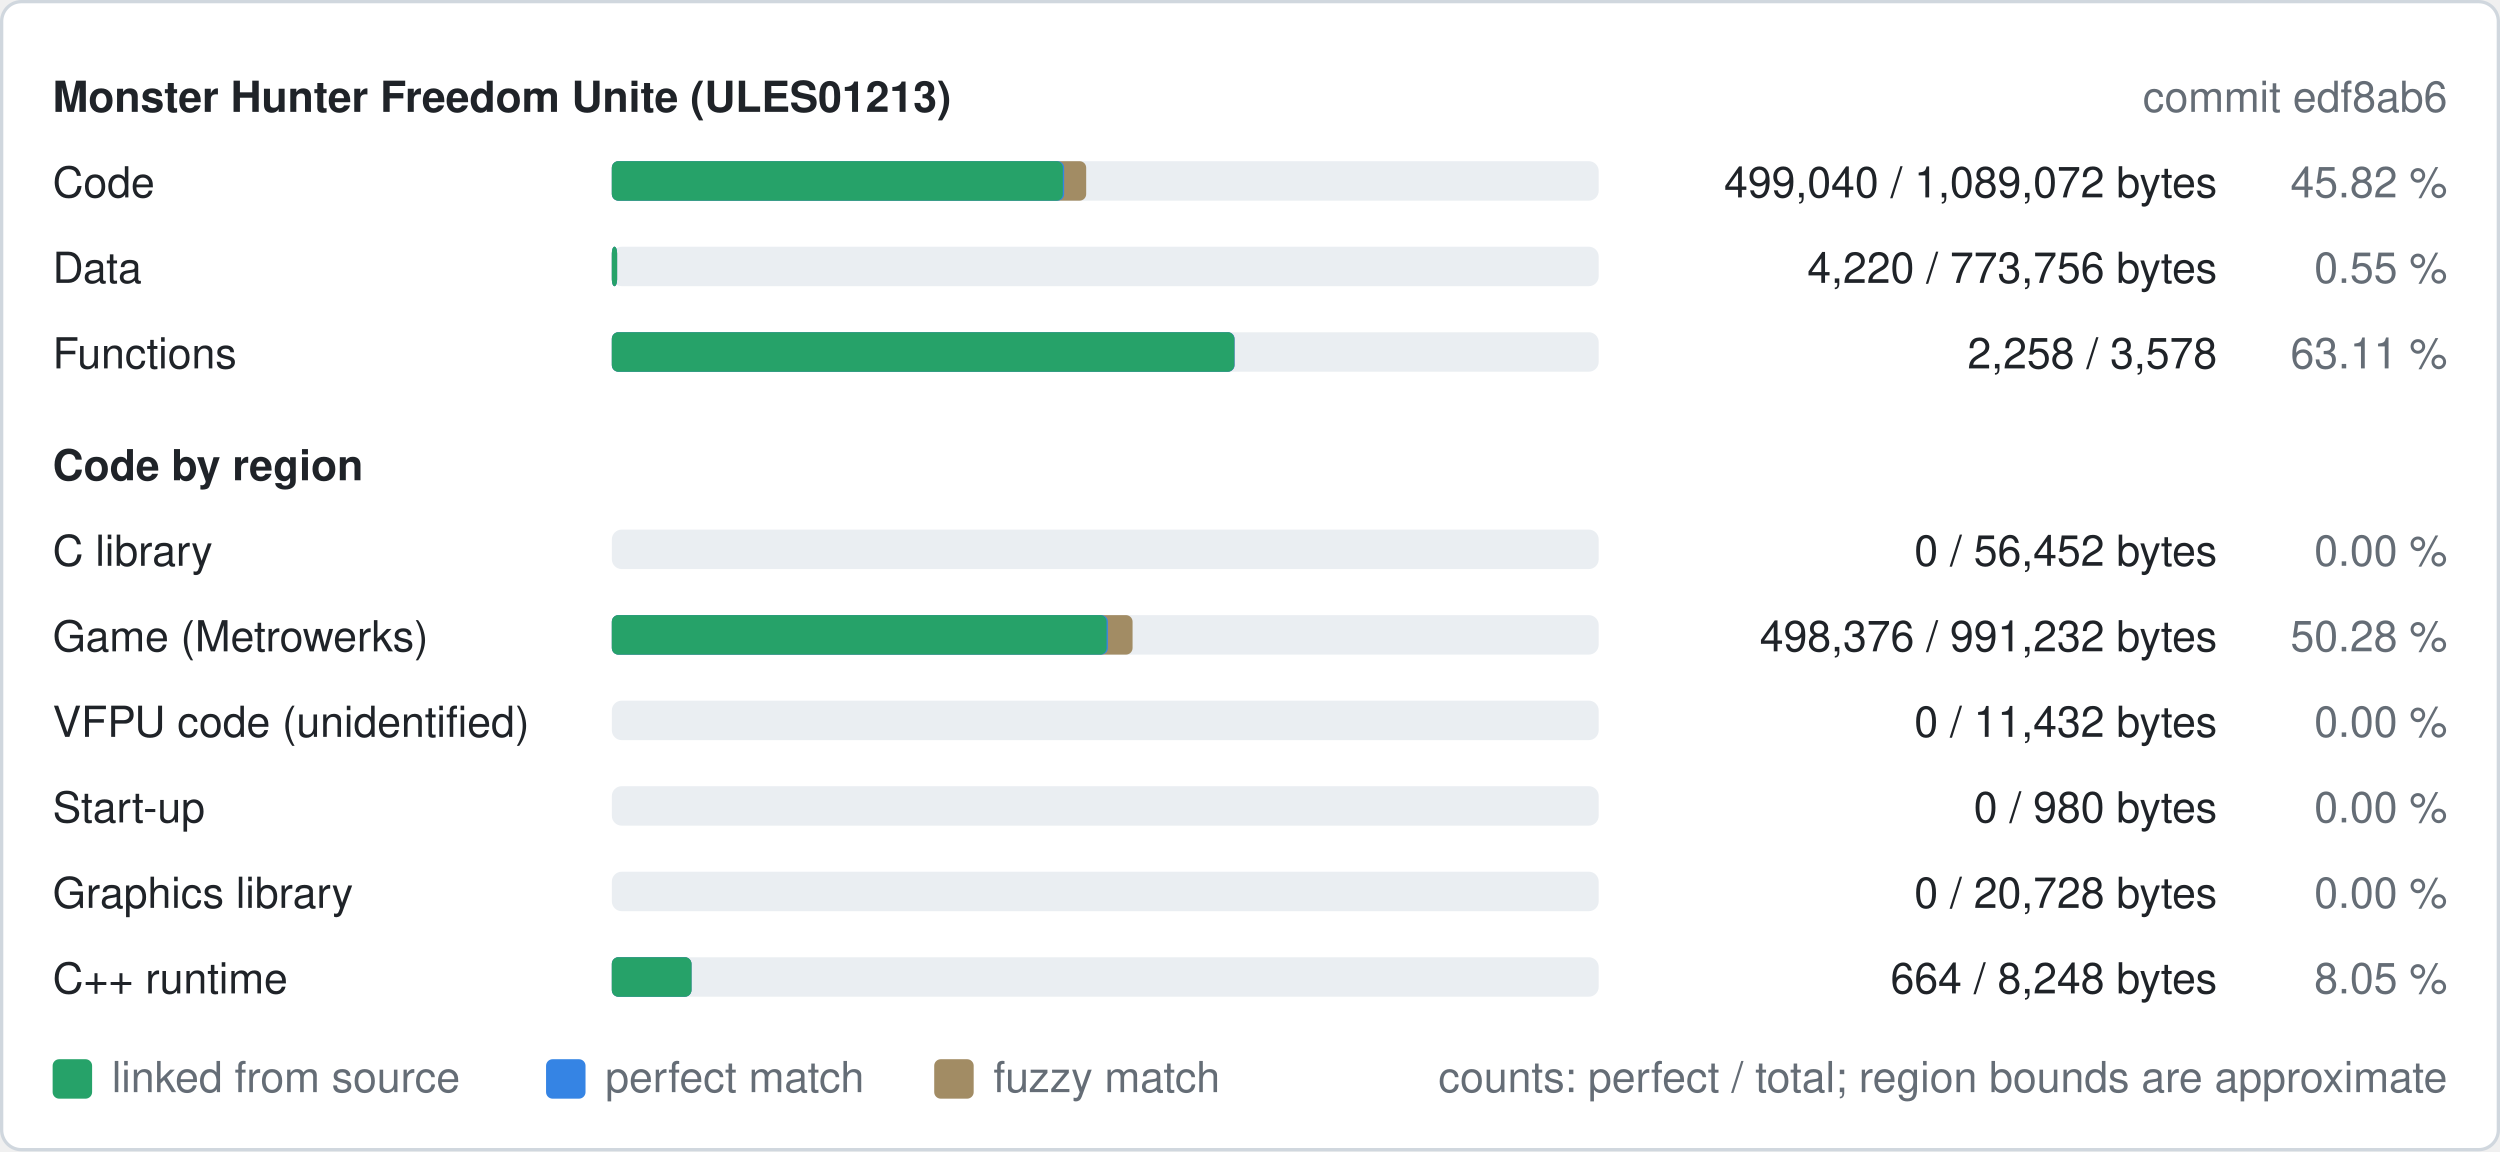
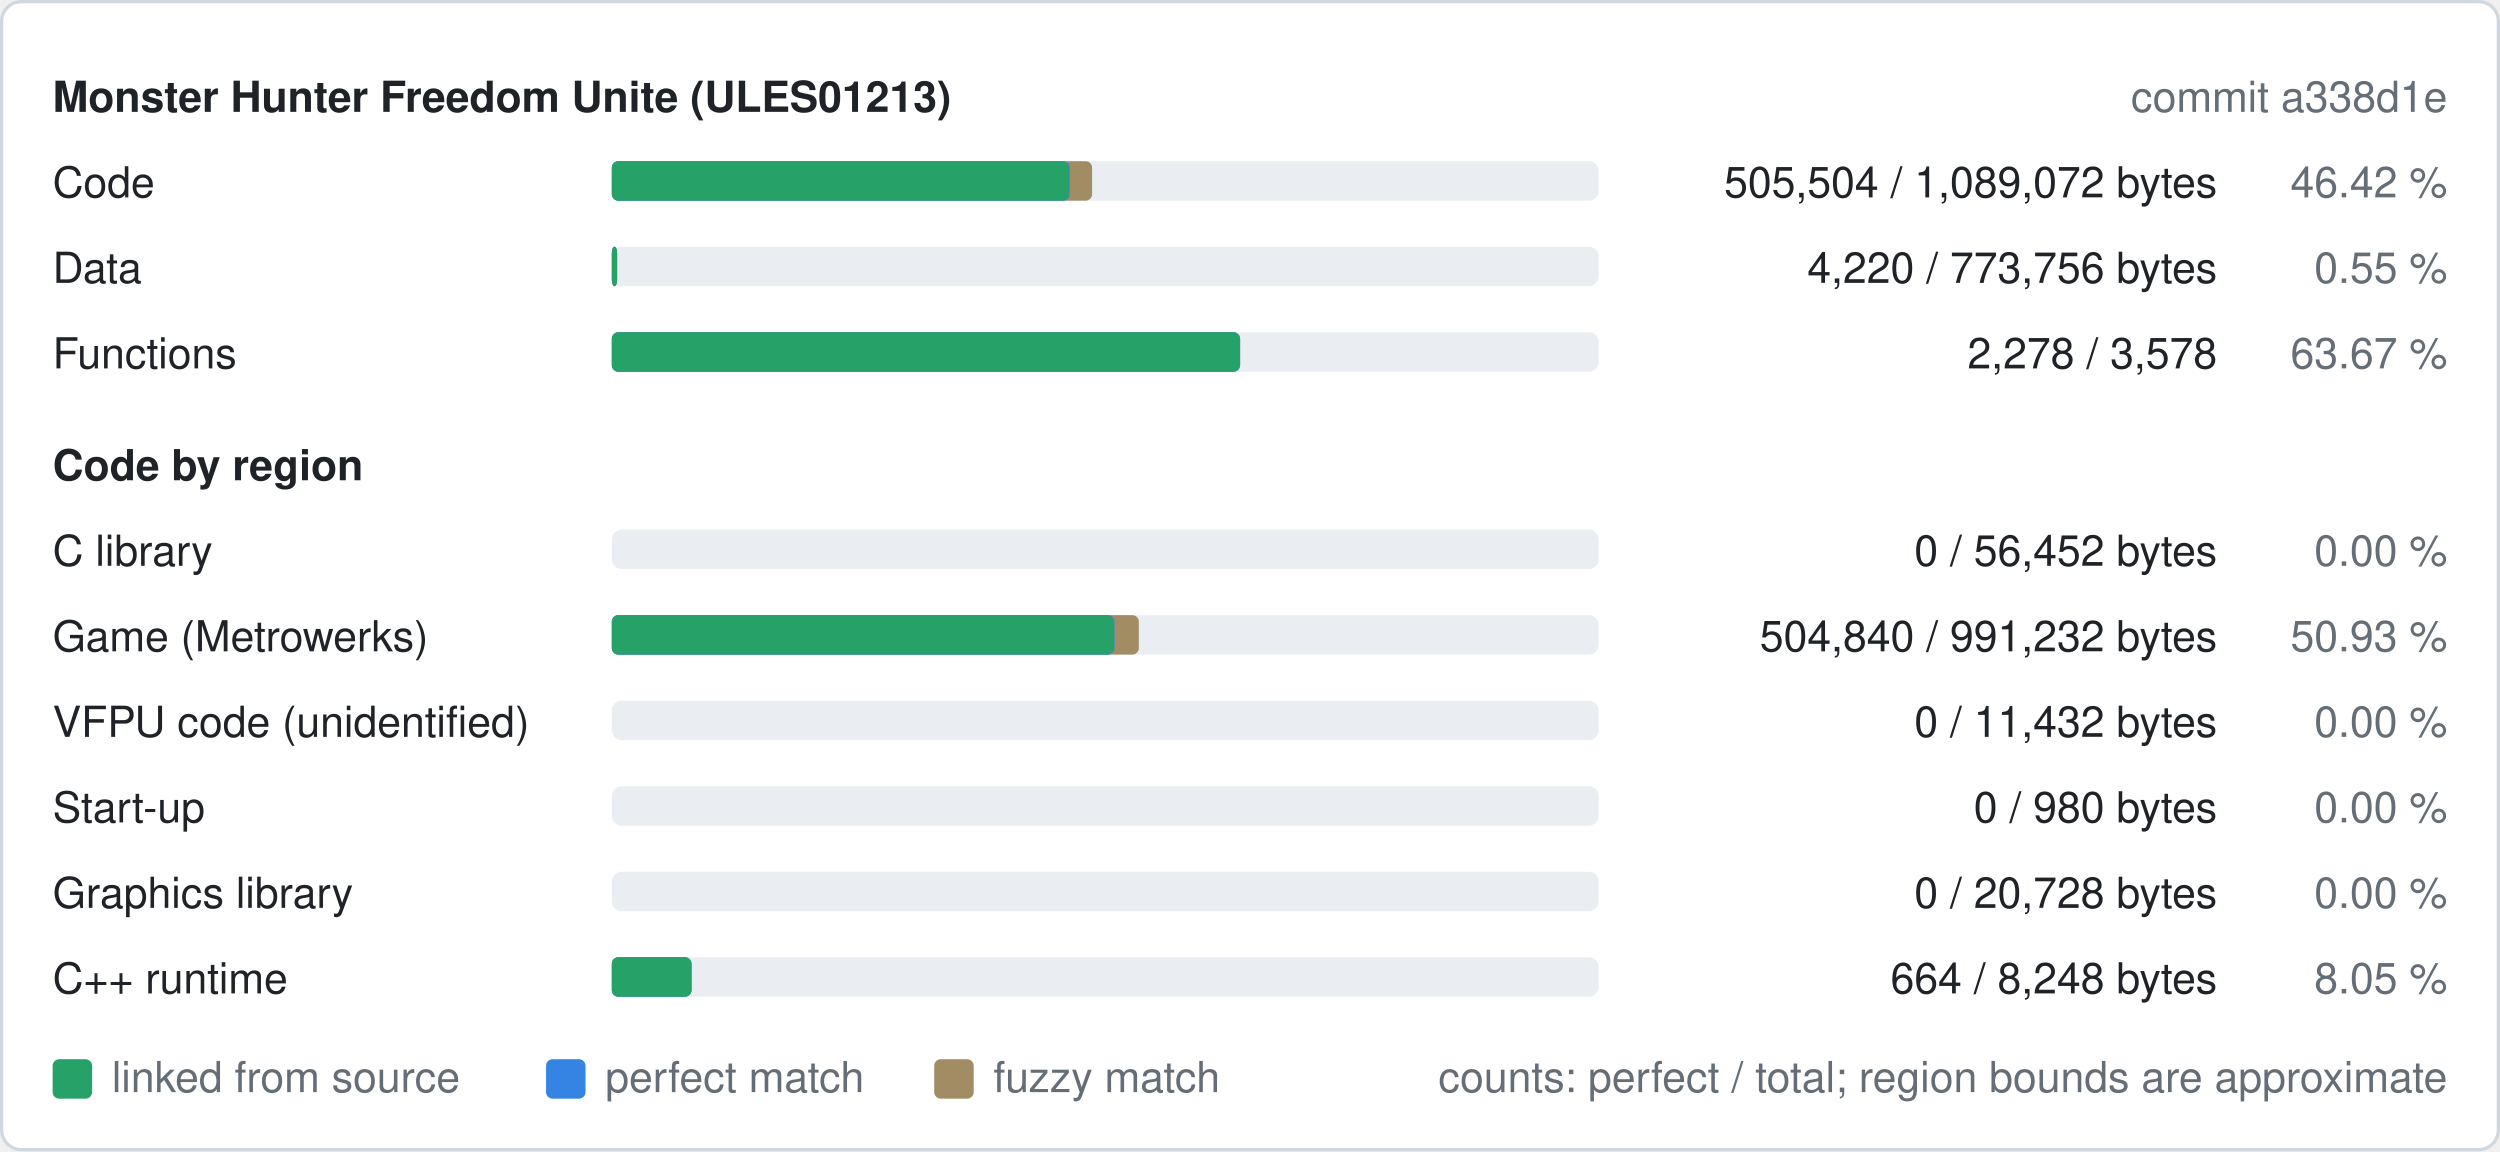
<svg xmlns="http://www.w3.org/2000/svg" width="760" height="350" viewBox="0 0 760 350" role="img" aria-label="Decompilation progress of ULES01213">
  <style>
text{font-family:-apple-system,BlinkMacSystemFont,"Segoe UI",Helvetica,Arial,sans-serif;font-size:13px}
.b{font-weight:600}
.bg{fill:#ffffff;stroke:#d0d7de}.t{fill:#1f2328}.m{fill:#656d76}.track{fill:#eaeef2}.fuzzy{fill:#a28c64}.perfect{fill:#3584e4}.linked{fill:#26a269}
@media (prefers-color-scheme: dark){.bg{fill:#0d1117;stroke:#30363d}.t{fill:#e6edf3}.m{fill:#8d96a0}.track{fill:#21262d}.fuzzy{fill:#a28c64}.perfect{fill:#3584e4}.linked{fill:#2ec27e}}
</style>
  <rect class="bg" x="0.5" y="0.5" width="759" height="349" rx="6" />
  <text class="t b" x="16" y="34">Monster Hunter Freedom Unite (ULES01213)</text>
-   <text class="m" x="744" y="34" text-anchor="end">commit edf8ab6</text>
+   <text class="m" x="744" y="34" text-anchor="end">commit a338d1e</text>
  <text class="t" x="16" y="60">Code</text>
  <rect class="track" x="186" y="49" width="300" height="12" rx="3" />
-   <rect class="fuzzy" x="186" y="49" width="144.2" height="12" rx="2" />
-   <rect class="perfect" x="186" y="49" width="137.5" height="12" rx="2" />
-   <rect class="linked" x="186" y="49" width="137.1" height="12" rx="2" />
-   <text class="t" x="674" y="60" text-anchor="end">499,040 / 1,089,072 bytes</text>
-   <text class="m" x="744" y="60" text-anchor="end">45.82 %</text>
+   <rect class="fuzzy" x="186" y="49" width="146.0" height="12" rx="2" />
+   <rect class="perfect" x="186" y="49" width="139.2" height="12" rx="2" />
+   <rect class="linked" x="186" y="49" width="138.9" height="12" rx="2" />
+   <text class="t" x="674" y="60" text-anchor="end">505,504 / 1,089,072 bytes</text>
+   <text class="m" x="744" y="60" text-anchor="end">46.42 %</text>
  <text class="t" x="16" y="86">Data</text>
  <rect class="track" x="186" y="75" width="300" height="12" rx="3" />
  <rect class="fuzzy" x="186" y="75" width="1.6" height="12" rx="2" />
  <rect class="perfect" x="186" y="75" width="1.6" height="12" rx="2" />
  <rect class="linked" x="186" y="75" width="1.6" height="12" rx="2" />
  <text class="t" x="674" y="86" text-anchor="end">4,220 / 773,756 bytes</text>
  <text class="m" x="744" y="86" text-anchor="end">0.55 %</text>
  <text class="t" x="16" y="112">Functions</text>
  <rect class="track" x="186" y="101" width="300" height="12" rx="3" />
-   <rect class="fuzzy" x="186" y="101" width="189.3" height="12" rx="2" />
-   <rect class="perfect" x="186" y="101" width="189.3" height="12" rx="2" />
-   <rect class="linked" x="186" y="101" width="189.2" height="12" rx="2" />
-   <text class="t" x="674" y="112" text-anchor="end">2,258 / 3,578</text>
-   <text class="m" x="744" y="112" text-anchor="end">63.11 %</text>
+   <rect class="fuzzy" x="186" y="101" width="191.0" height="12" rx="2" />
+   <rect class="perfect" x="186" y="101" width="191.0" height="12" rx="2" />
+   <rect class="linked" x="186" y="101" width="190.8" height="12" rx="2" />
+   <text class="t" x="674" y="112" text-anchor="end">2,278 / 3,578</text>
+   <text class="m" x="744" y="112" text-anchor="end">63.67 %</text>
  <text class="t b" x="16" y="146">Code by region</text>
  <text class="t" x="16" y="172">C library</text>
  <rect class="track" x="186" y="161" width="300" height="12" rx="3" />
  <text class="t" x="674" y="172" text-anchor="end">0 / 56,452 bytes</text>
  <text class="m" x="744" y="172" text-anchor="end">0.00 %</text>
  <text class="t" x="16" y="198">Game (Metrowerks)</text>
  <rect class="track" x="186" y="187" width="300" height="12" rx="3" />
-   <rect class="fuzzy" x="186" y="187" width="158.3" height="12" rx="2" />
-   <rect class="perfect" x="186" y="187" width="150.8" height="12" rx="2" />
-   <rect class="linked" x="186" y="187" width="150.4" height="12" rx="2" />
-   <text class="t" x="674" y="198" text-anchor="end">498,376 / 991,232 bytes</text>
-   <text class="m" x="744" y="198" text-anchor="end">50.28 %</text>
+   <rect class="fuzzy" x="186" y="187" width="160.2" height="12" rx="2" />
+   <rect class="perfect" x="186" y="187" width="152.8" height="12" rx="2" />
+   <rect class="linked" x="186" y="187" width="152.4" height="12" rx="2" />
+   <text class="t" x="674" y="198" text-anchor="end">504,840 / 991,232 bytes</text>
+   <text class="m" x="744" y="198" text-anchor="end">50.93 %</text>
  <text class="t" x="16" y="224">VFPU code (unidentified)</text>
  <rect class="track" x="186" y="213" width="300" height="12" rx="3" />
  <text class="t" x="674" y="224" text-anchor="end">0 / 11,432 bytes</text>
  <text class="m" x="744" y="224" text-anchor="end">0.00 %</text>
  <text class="t" x="16" y="250">Start-up</text>
  <rect class="track" x="186" y="239" width="300" height="12" rx="3" />
  <text class="t" x="674" y="250" text-anchor="end">0 / 980 bytes</text>
  <text class="m" x="744" y="250" text-anchor="end">0.00 %</text>
  <text class="t" x="16" y="276">Graphics library</text>
  <rect class="track" x="186" y="265" width="300" height="12" rx="3" />
  <text class="t" x="674" y="276" text-anchor="end">0 / 20,728 bytes</text>
  <text class="m" x="744" y="276" text-anchor="end">0.00 %</text>
  <text class="t" x="16" y="302">C++ runtime</text>
  <rect class="track" x="186" y="291" width="300" height="12" rx="3" />
  <rect class="fuzzy" x="186" y="291" width="24.2" height="12" rx="2" />
  <rect class="perfect" x="186" y="291" width="24.2" height="12" rx="2" />
  <rect class="linked" x="186" y="291" width="24.2" height="12" rx="2" />
  <text class="t" x="674" y="302" text-anchor="end">664 / 8,248 bytes</text>
  <text class="m" x="744" y="302" text-anchor="end">8.05 %</text>
  <rect class="linked" x="16" y="322" width="12" height="12" rx="2" />
  <text class="m" x="34" y="332">linked from source</text>
  <rect class="perfect" x="166" y="322" width="12" height="12" rx="2" />
  <text class="m" x="184" y="332">perfect match</text>
  <rect class="fuzzy" x="284" y="322" width="12" height="12" rx="2" />
  <text class="m" x="302" y="332">fuzzy match</text>
  <text class="m" x="744" y="332" text-anchor="end">counts: perfect / total; region bounds are approximate</text>
</svg>
